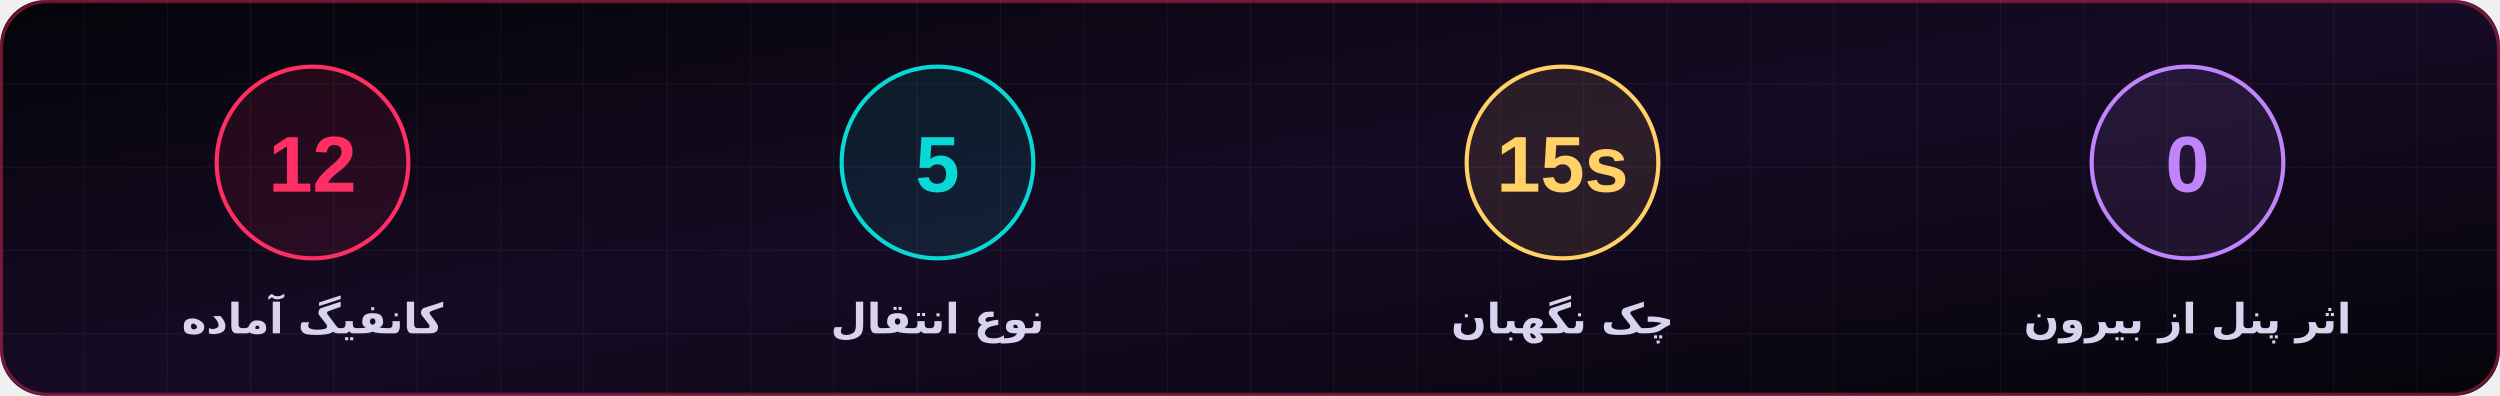
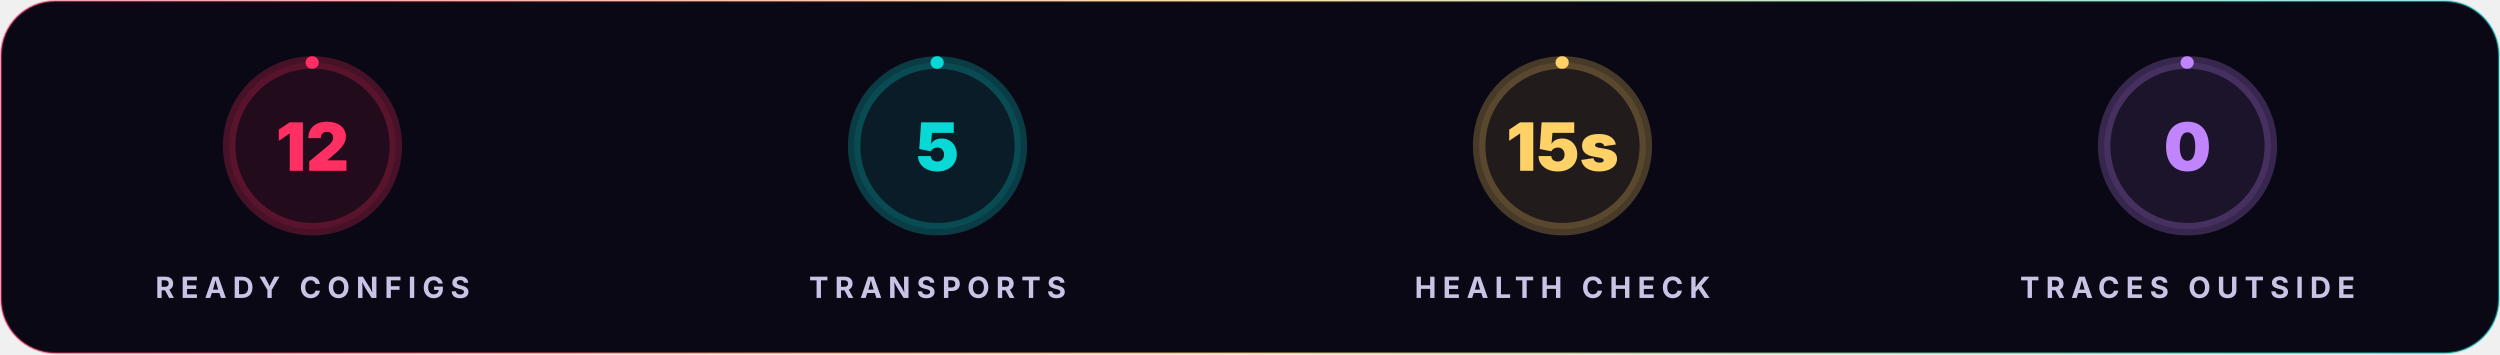
- <svg xmlns="http://www.w3.org/2000/svg" width="1200" height="190" viewBox="0 0 1200 190">
+ <svg xmlns="http://www.w3.org/2000/svg" width="1200" height="170" viewBox="0 0 1200 170">
  <defs>
-     <linearGradient id="bg" x1="0" y1="0" x2="1" y2="1">
-       <stop offset="0" stop-color="#05040a" />
-       <stop offset=".5" stop-color="#160b24" />
-       <stop offset="1" stop-color="#05040a" />
+     <linearGradient id="br" x1="0" x2="1">
+       <stop offset="0" stop-color="#ff2e63" />
+       <stop offset=".5" stop-color="#ffd166" />
+       <stop offset="1" stop-color="#08d9d6" />
    </linearGradient>
-     <linearGradient id="tx" x1="0" x2="1">
-       <stop offset="0" stop-color="#fff" />
-       <stop offset=".35" stop-color="#ff2e63" />
-       <stop offset=".6" stop-color="#ffd166" />
-       <stop offset=".85" stop-color="#08d9d6" />
-       <stop offset="1" stop-color="#fff" />
-     </linearGradient>
-     <radialGradient id="g1">
-       <stop offset="0" stop-color="#ff2e63" stop-opacity=".45" />
-       <stop offset="1" stop-color="#ff2e63" stop-opacity="0" />
-     </radialGradient>
-     <radialGradient id="g2">
-       <stop offset="0" stop-color="#08d9d6" stop-opacity=".35" />
-       <stop offset="1" stop-color="#08d9d6" stop-opacity="0" />
-     </radialGradient>
-     <pattern id="grid" width="40" height="40" patternUnits="userSpaceOnUse">
-       <path d="M40 0H0V40" fill="none" stroke="#fff" stroke-opacity=".05" />
-     </pattern>
  </defs>
-   <rect width="1200" height="190" rx="22" fill="url(#bg)" />
-   <rect width="1200" height="190" rx="22" fill="url(#grid)" />
-   <circle cx="150" cy="78" r="46" fill="#ff2e63" fill-opacity=".1" stroke="#ff2e63" stroke-width="2">
-     <animate attributeName="r" values="44;50;44" dur="3s" begin="0.0s" repeatCount="indefinite" />
+   <rect x=".5" y=".5" width="1199" height="169" rx="26" fill="#0a0814" stroke="url(#br)" stroke-opacity=".45" />
+   <circle cx="150" cy="70" r="40" fill="#ff2e63" fill-opacity=".1" stroke="#ff2e63" stroke-opacity=".25" stroke-width="6" />
+   <circle cx="150" cy="70" r="40" fill="none" stroke="#ff2e63" stroke-width="6" stroke-linecap="round" stroke-dasharray="251" stroke-dashoffset="251" transform="rotate(-90 150 70)">
+     <animate attributeName="stroke-dashoffset" values="251;0;0;251" keyTimes="0;.3;.85;1" dur="6s" begin="0.0s" repeatCount="indefinite" />
  </circle>
-   <text x="150" y="92" text-anchor="middle" style="font-family:'Segoe UI',Tahoma,Arial,sans-serif;font-size:38px;font-weight:900" fill="#ff2e63">12</text>
-   <text x="150" y="160" text-anchor="middle" style="font-family:'Segoe UI',Tahoma,Arial,sans-serif;font-size:20px;font-weight:600" fill="#d8d4f0">کانفیگ آماده</text>
-   <circle cx="450" cy="78" r="46" fill="#08d9d6" fill-opacity=".1" stroke="#08d9d6" stroke-width="2">
-     <animate attributeName="r" values="44;50;44" dur="3s" begin="0.4s" repeatCount="indefinite" />
+   <text x="150" y="82" text-anchor="middle" font-family="'Segoe UI','Inter','Helvetica Neue',Arial,sans-serif" font-size="32" font-weight="900" fill="#ff2e63">12</text>
+   <text x="150" y="143" text-anchor="middle" font-family="'Segoe UI','Inter','Helvetica Neue',Arial,sans-serif" font-size="14" font-weight="700" letter-spacing="3" fill="#c9c4e6">READY CONFIGS</text>
+   <circle cx="450" cy="70" r="40" fill="#08d9d6" fill-opacity=".1" stroke="#08d9d6" stroke-opacity=".25" stroke-width="6" />
+   <circle cx="450" cy="70" r="40" fill="none" stroke="#08d9d6" stroke-width="6" stroke-linecap="round" stroke-dasharray="251" stroke-dashoffset="251" transform="rotate(-90 450 70)">
+     <animate attributeName="stroke-dashoffset" values="251;0;0;251" keyTimes="0;.3;.85;1" dur="6s" begin="0.4s" repeatCount="indefinite" />
  </circle>
-   <text x="450" y="92" text-anchor="middle" style="font-family:'Segoe UI',Tahoma,Arial,sans-serif;font-size:38px;font-weight:900" fill="#08d9d6">5</text>
-   <text x="450" y="160" text-anchor="middle" style="font-family:'Segoe UI',Tahoma,Arial,sans-serif;font-size:20px;font-weight:600" fill="#d8d4f0">نوع انتقال</text>
-   <circle cx="750" cy="78" r="46" fill="#ffd166" fill-opacity=".1" stroke="#ffd166" stroke-width="2">
-     <animate attributeName="r" values="44;50;44" dur="3s" begin="0.8s" repeatCount="indefinite" />
+   <text x="450" y="82" text-anchor="middle" font-family="'Segoe UI','Inter','Helvetica Neue',Arial,sans-serif" font-size="32" font-weight="900" fill="#08d9d6">5</text>
+   <text x="450" y="143" text-anchor="middle" font-family="'Segoe UI','Inter','Helvetica Neue',Arial,sans-serif" font-size="14" font-weight="700" letter-spacing="3" fill="#c9c4e6">TRANSPORTS</text>
+   <circle cx="750" cy="70" r="40" fill="#ffd166" fill-opacity=".1" stroke="#ffd166" stroke-opacity=".25" stroke-width="6" />
+   <circle cx="750" cy="70" r="40" fill="none" stroke="#ffd166" stroke-width="6" stroke-linecap="round" stroke-dasharray="251" stroke-dashoffset="251" transform="rotate(-90 750 70)">
+     <animate attributeName="stroke-dashoffset" values="251;0;0;251" keyTimes="0;.3;.85;1" dur="6s" begin="0.8s" repeatCount="indefinite" />
  </circle>
-   <text x="750" y="92" text-anchor="middle" style="font-family:'Segoe UI',Tahoma,Arial,sans-serif;font-size:38px;font-weight:900" fill="#ffd166">15s</text>
-   <text x="750" y="160" text-anchor="middle" style="font-family:'Segoe UI',Tahoma,Arial,sans-serif;font-size:20px;font-weight:600" fill="#d8d4f0">چک نگهبان</text>
-   <circle cx="1050" cy="78" r="46" fill="#c084fc" fill-opacity=".1" stroke="#c084fc" stroke-width="2">
-     <animate attributeName="r" values="44;50;44" dur="3s" begin="1.2s" repeatCount="indefinite" />
+   <text x="750" y="82" text-anchor="middle" font-family="'Segoe UI','Inter','Helvetica Neue',Arial,sans-serif" font-size="32" font-weight="900" fill="#ffd166">15s</text>
+   <text x="750" y="143" text-anchor="middle" font-family="'Segoe UI','Inter','Helvetica Neue',Arial,sans-serif" font-size="14" font-weight="700" letter-spacing="3" fill="#c9c4e6">HEALTH CHECK</text>
+   <circle cx="1050" cy="70" r="40" fill="#c084fc" fill-opacity=".1" stroke="#c084fc" stroke-opacity=".25" stroke-width="6" />
+   <circle cx="1050" cy="70" r="40" fill="none" stroke="#c084fc" stroke-width="6" stroke-linecap="round" stroke-dasharray="251" stroke-dashoffset="251" transform="rotate(-90 1050 70)">
+     <animate attributeName="stroke-dashoffset" values="251;0;0;251" keyTimes="0;.3;.85;1" dur="6s" begin="1.2s" repeatCount="indefinite" />
  </circle>
-   <text x="1050" y="92" text-anchor="middle" style="font-family:'Segoe UI',Tahoma,Arial,sans-serif;font-size:38px;font-weight:900" fill="#c084fc">0</text>
-   <text x="1050" y="160" text-anchor="middle" style="font-family:'Segoe UI',Tahoma,Arial,sans-serif;font-size:20px;font-weight:600" fill="#d8d4f0">اثر پنل از بیرون</text>
-   <rect x=".75" y=".75" width="1198.5" height="188.5" rx="22" fill="none" stroke="#ff2e63" stroke-opacity=".4" stroke-width="1.5" />
+   <text x="1050" y="82" text-anchor="middle" font-family="'Segoe UI','Inter','Helvetica Neue',Arial,sans-serif" font-size="32" font-weight="900" fill="#c084fc">0</text>
+   <text x="1050" y="143" text-anchor="middle" font-family="'Segoe UI','Inter','Helvetica Neue',Arial,sans-serif" font-size="14" font-weight="700" letter-spacing="3" fill="#c9c4e6">TRACES OUTSIDE</text>
</svg>
